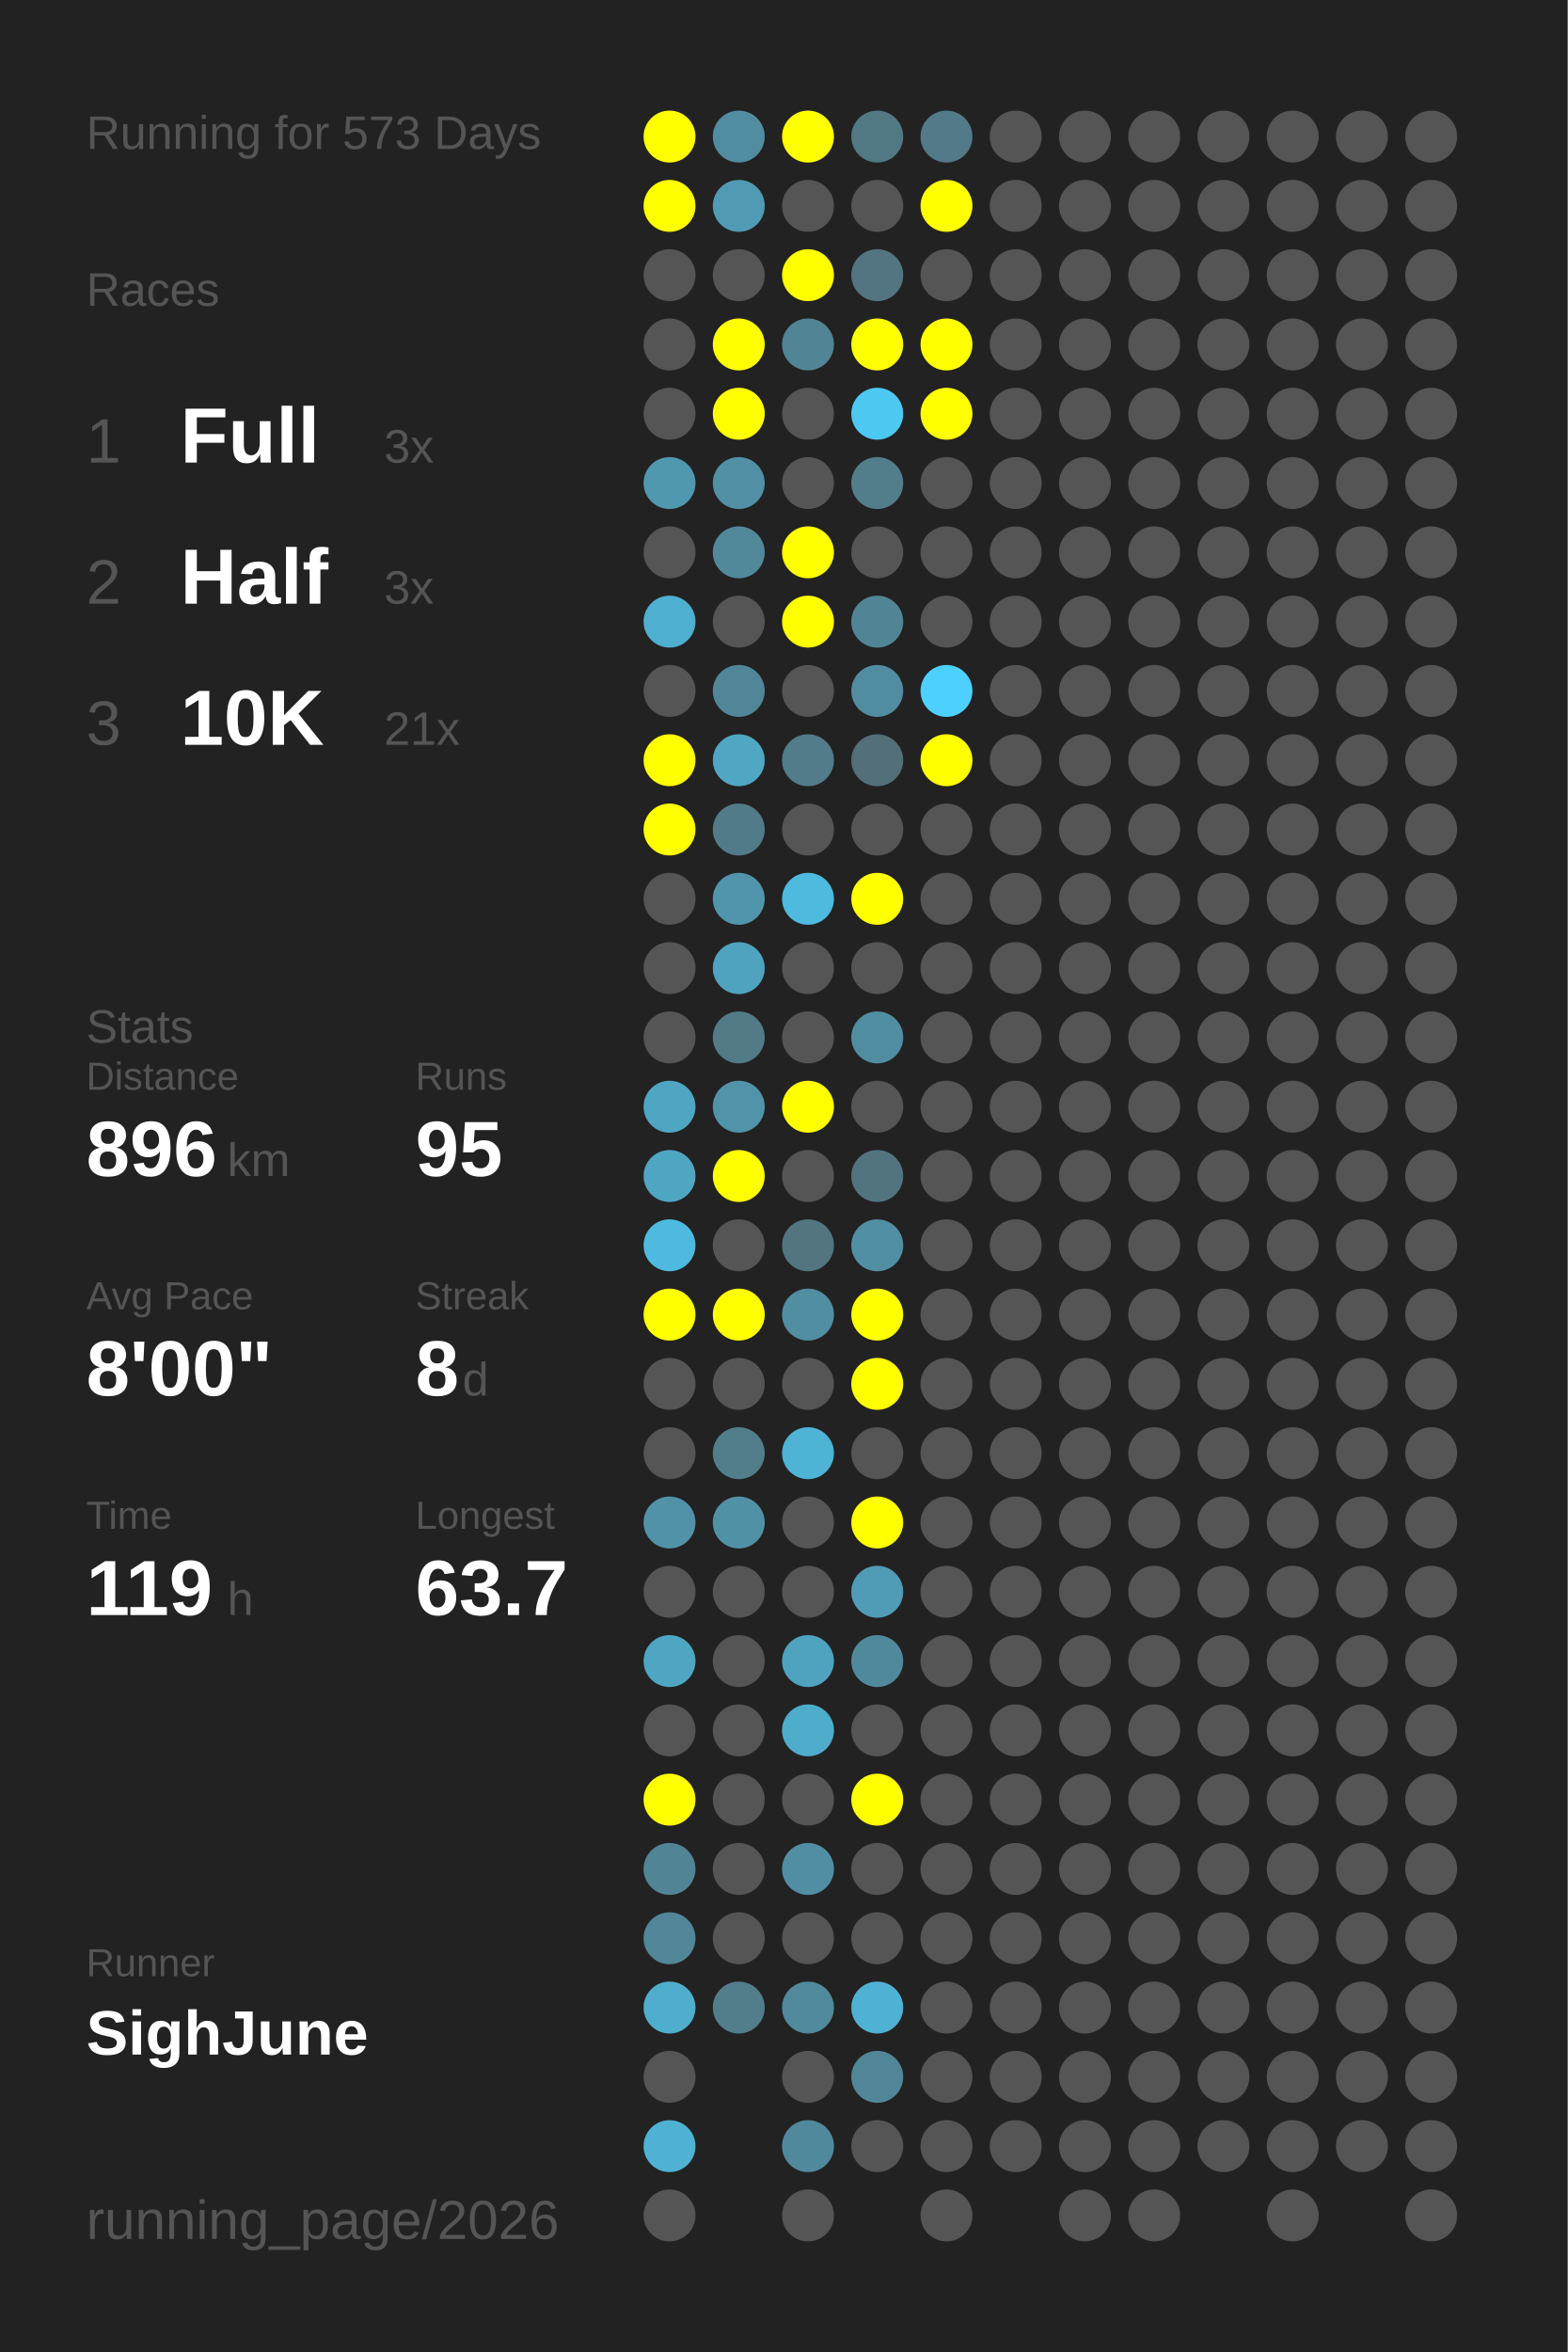
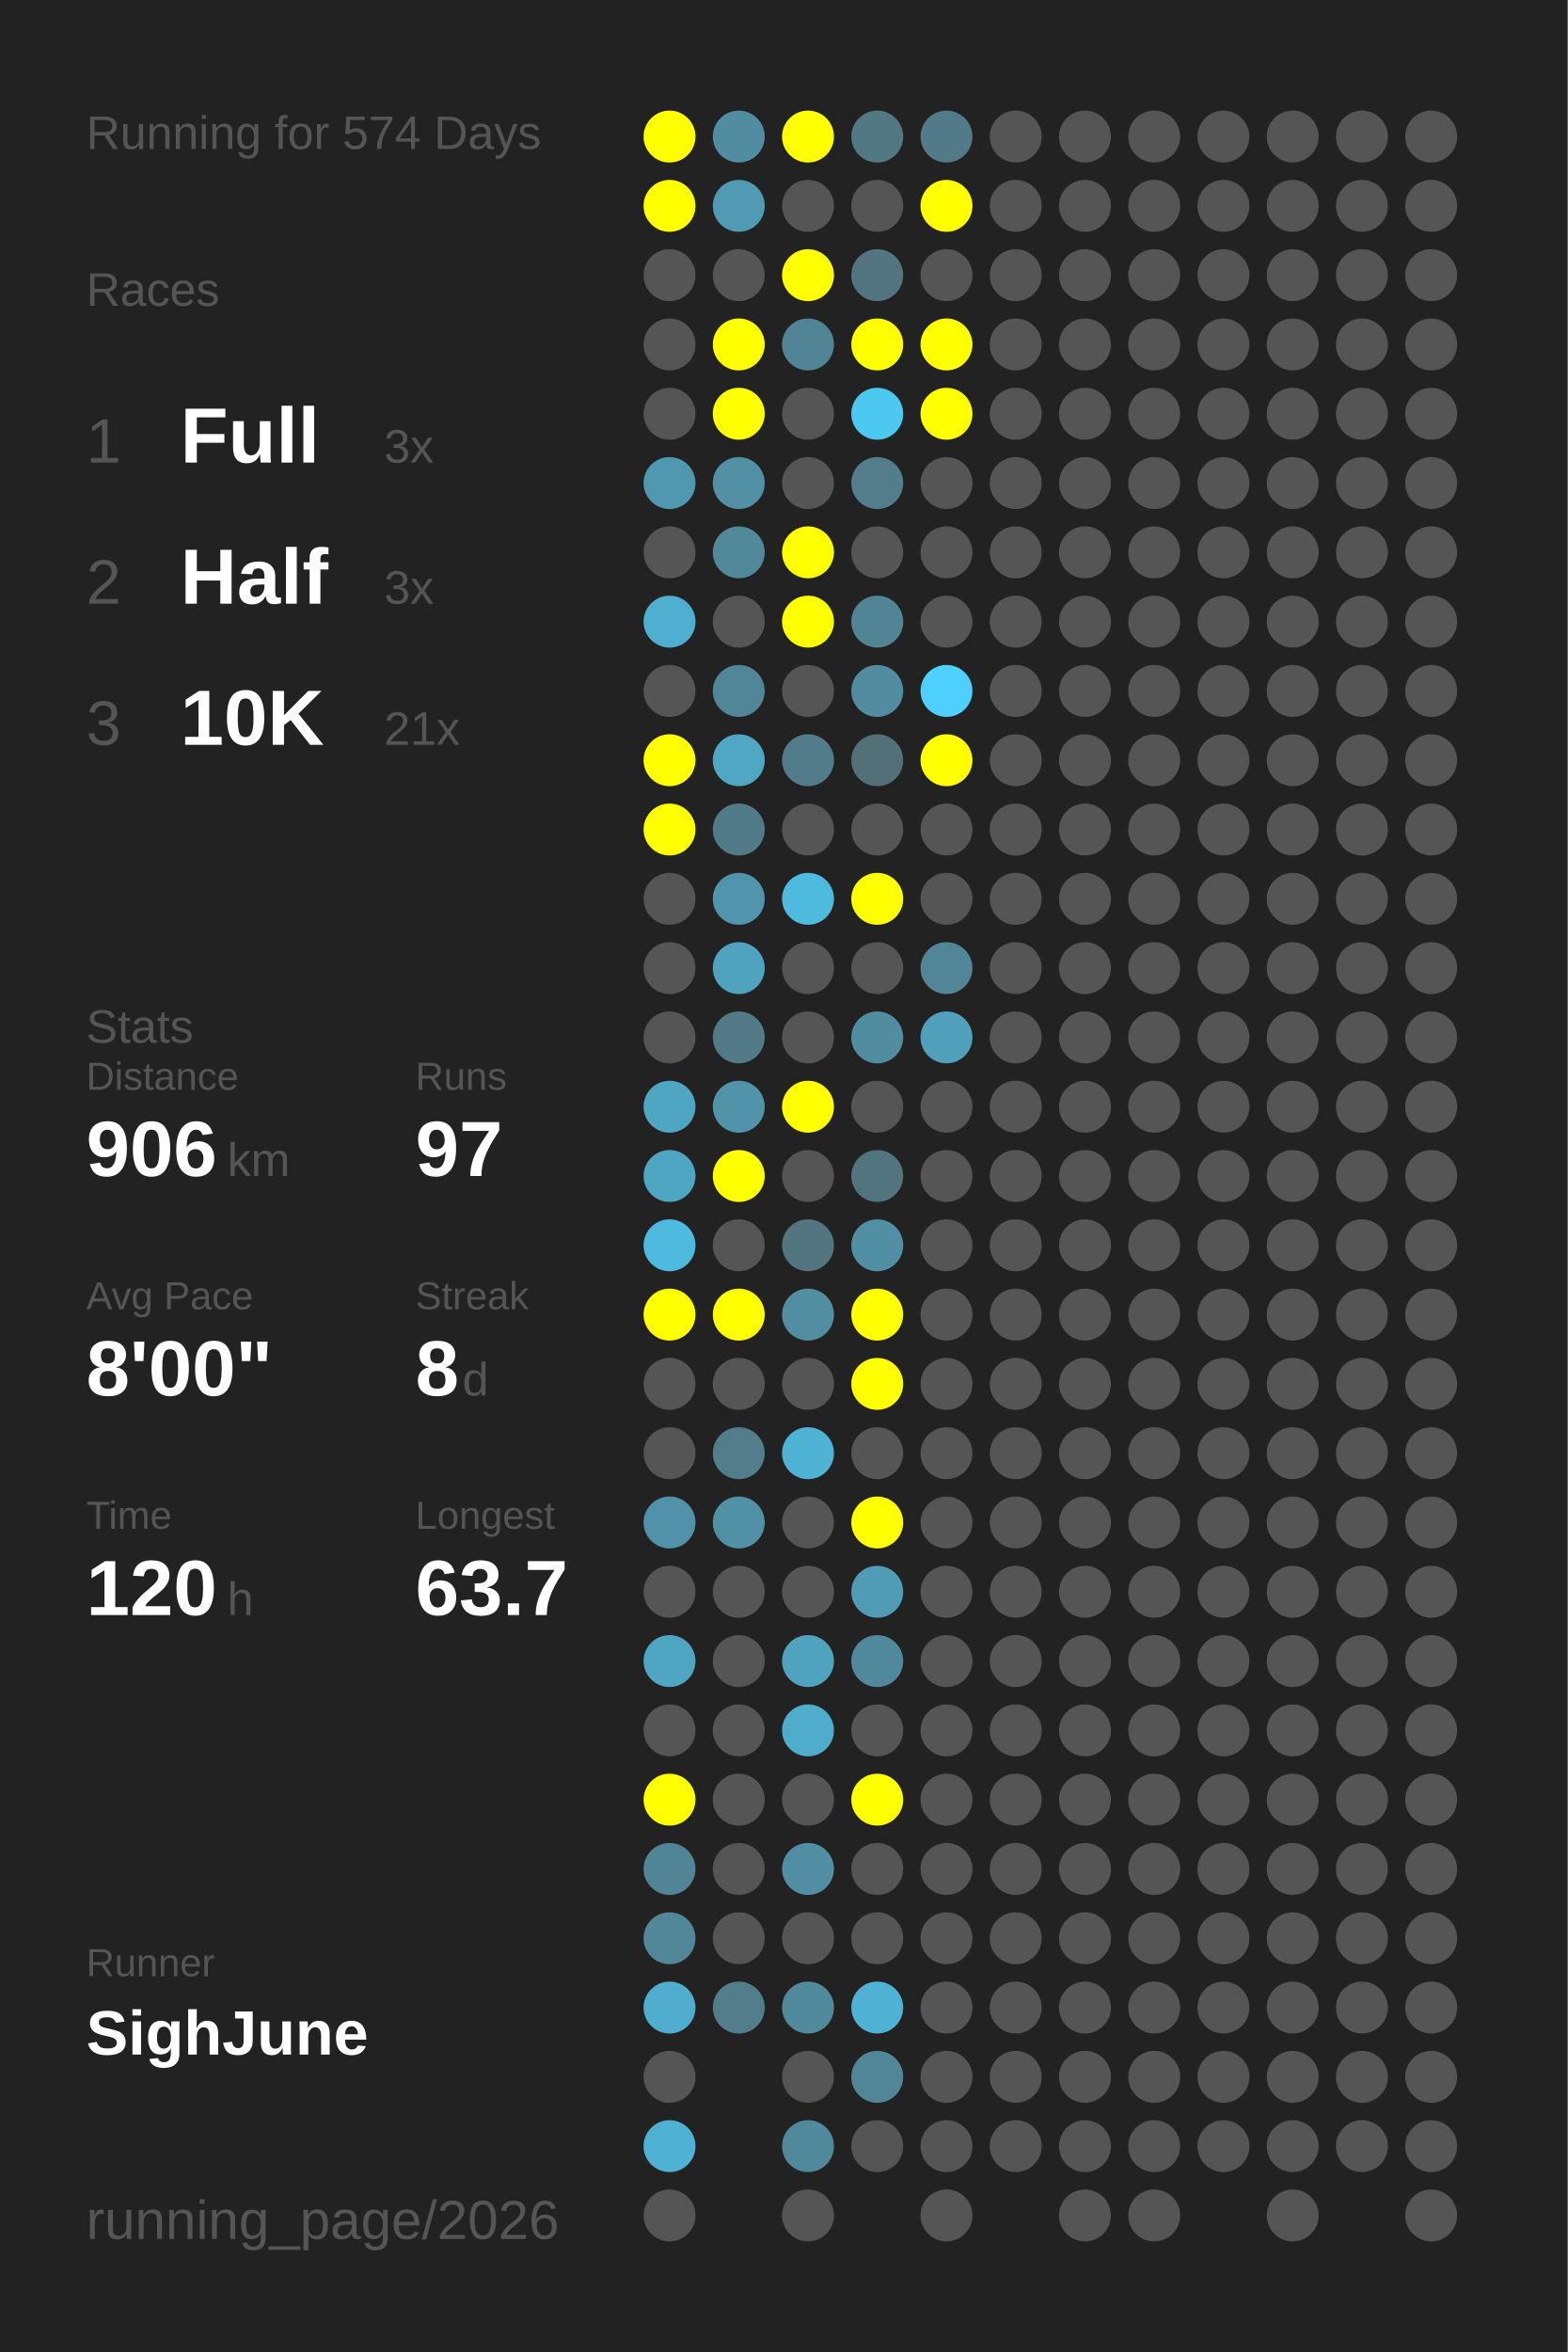
<svg xmlns="http://www.w3.org/2000/svg" baseProfile="full" height="300mm" version="1.1" viewBox="0,0,200,300" width="200mm">
  <defs />
  <rect fill="#222222" height="300" width="200" x="0" y="0" />
-   <text fill="#555555" style="font-size:6px; font-family:Arial;" x="11" y="19">Running for 573 Days</text>
+   <text fill="#555555" style="font-size:6px; font-family:Arial;" x="11" y="19">Running for 574 Days</text>
  <text fill="#555555" style="font-size:6px; font-family:Arial;" x="11" y="39">Races</text>
  <text fill="#555555" style="font-size:8px; font-family:Arial;" x="11" y="59">1</text>
  <text fill="#FFFFFF" style="font-size:10px; font-family:Arial; font-weight:bold;" x="23" y="59">Full</text>
  <text fill="#555555" style="font-size:6px; font-family:Arial;" x="49" y="59">3x</text>
  <text fill="#555555" style="font-size:8px; font-family:Arial;" x="11" y="77">2</text>
  <text fill="#FFFFFF" style="font-size:10px; font-family:Arial; font-weight:bold;" x="23" y="77">Half</text>
  <text fill="#555555" style="font-size:6px; font-family:Arial;" x="49" y="77">3x</text>
  <text fill="#555555" style="font-size:8px; font-family:Arial;" x="11" y="95">3</text>
  <text fill="#FFFFFF" style="font-size:10px; font-family:Arial; font-weight:bold;" x="23" y="95">10K</text>
  <text fill="#555555" style="font-size:6px; font-family:Arial;" x="49" y="95">21x</text>
  <text fill="#555555" style="font-size:6px; font-family:Arial;" x="11" y="133">Stats</text>
  <text fill="#555555" style="font-size:5px; font-family:Arial;" x="11" y="139">Distance</text>
-   <text fill="#FFFFFF" style="font-size:10px; font-family:Arial; font-weight:bold;" x="11" y="150">896</text>
+   <text fill="#FFFFFF" style="font-size:10px; font-family:Arial; font-weight:bold;" x="11" y="150">906</text>
  <text fill="#555555" style="font-size:6px; font-family:Arial;" x="29" y="150">km</text>
  <text fill="#555555" style="font-size:5px; font-family:Arial;" x="53" y="139">Runs</text>
-   <text fill="#FFFFFF" style="font-size:10px; font-family:Arial; font-weight:bold;" x="53" y="150">95</text>
+   <text fill="#FFFFFF" style="font-size:10px; font-family:Arial; font-weight:bold;" x="53" y="150">97</text>
  <text fill="#555555" style="font-size:5px; font-family:Arial;" x="11" y="167">Avg Pace</text>
  <text fill="#FFFFFF" style="font-size:10px; font-family:Arial; font-weight:bold;" x="11" y="178">8'00"</text>
  <text fill="#555555" style="font-size:5px; font-family:Arial;" x="53" y="167">Streak</text>
  <text fill="#FFFFFF" style="font-size:10px; font-family:Arial; font-weight:bold;" x="53" y="178">8</text>
  <text fill="#555555" style="font-size:6px; font-family:Arial;" x="59" y="178">d</text>
  <text fill="#555555" style="font-size:5px; font-family:Arial;" x="11" y="195">Time</text>
-   <text fill="#FFFFFF" style="font-size:10px; font-family:Arial; font-weight:bold;" x="11" y="206">119</text>
+   <text fill="#FFFFFF" style="font-size:10px; font-family:Arial; font-weight:bold;" x="11" y="206">120</text>
  <text fill="#555555" style="font-size:6px; font-family:Arial;" x="29" y="206">h</text>
  <text fill="#555555" style="font-size:5px; font-family:Arial;" x="53" y="195">Longest</text>
  <text fill="#FFFFFF" style="font-size:10px; font-family:Arial; font-weight:bold;" x="53" y="206">63.7</text>
  <text fill="#555555" style="font-size:5px; font-family:Arial;" x="11" y="252.065">Runner</text>
  <text fill="#FFFFFF" style="font-size:8px; font-family:Arial; font-weight:bold;" x="11" y="262.065">SighJune</text>
  <text fill="#555555" style="font-size:7px; font-family:Arial;" x="11" y="285.581">running_page/2026</text>
  <circle cx="85.417" cy="17.419" fill="#FFFF00" r="3.312" />
  <circle cx="85.417" cy="26.258" fill="#FFFF00" r="3.312" />
  <circle cx="85.417" cy="35.097" fill="#555555" r="3.312" />
  <circle cx="85.417" cy="43.935" fill="#555555" r="3.312" />
  <circle cx="85.417" cy="52.774" fill="#555555" r="3.312" />
  <circle cx="85.417" cy="61.613" fill="#5098b0" r="3.312" />
  <circle cx="85.417" cy="70.452" fill="#555555" r="3.312" />
  <circle cx="85.417" cy="79.29" fill="#4fafd0" r="3.312" />
  <circle cx="85.417" cy="88.129" fill="#555555" r="3.312" />
  <circle cx="85.417" cy="96.968" fill="#FFFF00" r="3.312" />
  <circle cx="85.417" cy="105.806" fill="#FFFF00" r="3.312" />
  <circle cx="85.417" cy="114.645" fill="#555555" r="3.312" />
  <circle cx="85.417" cy="123.484" fill="#555555" r="3.312" />
  <circle cx="85.417" cy="132.323" fill="#555555" r="3.312" />
  <circle cx="85.417" cy="141.161" fill="#4fa6c3" r="3.312" />
  <circle cx="85.417" cy="150" fill="#4fa6c3" r="3.312" />
  <circle cx="85.417" cy="158.839" fill="#4ebadf" r="3.312" />
  <circle cx="85.417" cy="167.677" fill="#FFFF00" r="3.312" />
  <circle cx="85.417" cy="176.516" fill="#555555" r="3.312" />
  <circle cx="85.417" cy="185.355" fill="#555555" r="3.312" />
  <circle cx="85.417" cy="194.194" fill="#5192a8" r="3.312" />
  <circle cx="85.417" cy="203.032" fill="#555555" r="3.312" />
  <circle cx="85.417" cy="211.871" fill="#4fa6c3" r="3.312" />
  <circle cx="85.417" cy="220.71" fill="#555555" r="3.312" />
  <circle cx="85.417" cy="229.548" fill="#FFFF00" r="3.312" />
  <circle cx="85.417" cy="238.387" fill="#518495" r="3.312" />
  <circle cx="85.417" cy="247.226" fill="#518799" r="3.312" />
  <circle cx="85.417" cy="256.065" fill="#4faece" r="3.312" />
  <circle cx="85.417" cy="264.903" fill="#555555" r="3.312" />
  <circle cx="85.417" cy="273.742" fill="#4fb2d4" r="3.312" />
  <circle cx="85.417" cy="282.581" fill="#555555" r="3.312" />
  <circle cx="94.25" cy="17.419" fill="#518ca0" r="3.312" />
  <circle cx="94.25" cy="26.258" fill="#509ab3" r="3.312" />
  <circle cx="94.25" cy="35.097" fill="#555555" r="3.312" />
  <circle cx="94.25" cy="43.935" fill="#FFFF00" r="3.312" />
  <circle cx="94.25" cy="52.774" fill="#FFFF00" r="3.312" />
  <circle cx="94.25" cy="61.613" fill="#5190a5" r="3.312" />
  <circle cx="94.25" cy="70.452" fill="#51899b" r="3.312" />
  <circle cx="94.25" cy="79.29" fill="#555555" r="3.312" />
  <circle cx="94.25" cy="88.129" fill="#518698" r="3.312" />
  <circle cx="94.25" cy="96.968" fill="#4fa7c4" r="3.312" />
  <circle cx="94.25" cy="105.806" fill="#527b89" r="3.312" />
  <circle cx="94.25" cy="114.645" fill="#5095ac" r="3.312" />
  <circle cx="94.25" cy="123.484" fill="#4fa3bf" r="3.312" />
  <circle cx="94.25" cy="132.323" fill="#527a87" r="3.312" />
  <circle cx="94.25" cy="141.161" fill="#5193a9" r="3.312" />
  <circle cx="94.25" cy="150" fill="#FFFF00" r="3.312" />
  <circle cx="94.25" cy="158.839" fill="#555555" r="3.312" />
  <circle cx="94.25" cy="167.677" fill="#FFFF00" r="3.312" />
  <circle cx="94.25" cy="176.516" fill="#555555" r="3.312" />
  <circle cx="94.25" cy="185.355" fill="#527e8c" r="3.312" />
  <circle cx="94.25" cy="194.194" fill="#5191a6" r="3.312" />
  <circle cx="94.25" cy="203.032" fill="#555555" r="3.312" />
  <circle cx="94.25" cy="211.871" fill="#555555" r="3.312" />
  <circle cx="94.25" cy="220.71" fill="#555555" r="3.312" />
  <circle cx="94.25" cy="229.548" fill="#555555" r="3.312" />
  <circle cx="94.25" cy="238.387" fill="#555555" r="3.312" />
  <circle cx="94.25" cy="247.226" fill="#555555" r="3.312" />
  <circle cx="94.25" cy="256.065" fill="#527d8b" r="3.312" />
  <circle cx="103.083" cy="17.419" fill="#FFFF00" r="3.312" />
  <circle cx="103.083" cy="26.258" fill="#555555" r="3.312" />
  <circle cx="103.083" cy="35.097" fill="#FFFF00" r="3.312" />
  <circle cx="103.083" cy="43.935" fill="#518495" r="3.312" />
  <circle cx="103.083" cy="52.774" fill="#555555" r="3.312" />
  <circle cx="103.083" cy="61.613" fill="#555555" r="3.312" />
  <circle cx="103.083" cy="70.452" fill="#FFFF00" r="3.312" />
  <circle cx="103.083" cy="79.29" fill="#FFFF00" r="3.312" />
  <circle cx="103.083" cy="88.129" fill="#555555" r="3.312" />
  <circle cx="103.083" cy="96.968" fill="#527c8a" r="3.312" />
  <circle cx="103.083" cy="105.806" fill="#555555" r="3.312" />
  <circle cx="103.083" cy="114.645" fill="#4ebade" r="3.312" />
  <circle cx="103.083" cy="123.484" fill="#555555" r="3.312" />
  <circle cx="103.083" cy="132.323" fill="#555555" r="3.312" />
  <circle cx="103.083" cy="141.161" fill="#FFFF00" r="3.312" />
  <circle cx="103.083" cy="150" fill="#555555" r="3.312" />
  <circle cx="103.083" cy="158.839" fill="#527580" r="3.312" />
  <circle cx="103.083" cy="167.677" fill="#518ea2" r="3.312" />
  <circle cx="103.083" cy="176.516" fill="#555555" r="3.312" />
  <circle cx="103.083" cy="185.355" fill="#4eb3d5" r="3.312" />
  <circle cx="103.083" cy="194.194" fill="#555555" r="3.312" />
  <circle cx="103.083" cy="203.032" fill="#555555" r="3.312" />
  <circle cx="103.083" cy="211.871" fill="#4fa3bf" r="3.312" />
  <circle cx="103.083" cy="220.71" fill="#4fadcc" r="3.312" />
  <circle cx="103.083" cy="229.548" fill="#555555" r="3.312" />
  <circle cx="103.083" cy="238.387" fill="#518ea3" r="3.312" />
  <circle cx="103.083" cy="247.226" fill="#555555" r="3.312" />
  <circle cx="103.083" cy="256.065" fill="#518a9d" r="3.312" />
  <circle cx="103.083" cy="264.903" fill="#555555" r="3.312" />
  <circle cx="103.083" cy="273.742" fill="#51899c" r="3.312" />
  <circle cx="103.083" cy="282.581" fill="#555555" r="3.312" />
  <circle cx="111.917" cy="17.419" fill="#527884" r="3.312" />
  <circle cx="111.917" cy="26.258" fill="#555555" r="3.312" />
  <circle cx="111.917" cy="35.097" fill="#527581" r="3.312" />
  <circle cx="111.917" cy="43.935" fill="#FFFF00" r="3.312" />
  <circle cx="111.917" cy="52.774" fill="#4dc8f1" r="3.312" />
  <circle cx="111.917" cy="61.613" fill="#527e8c" r="3.312" />
  <circle cx="111.917" cy="70.452" fill="#555555" r="3.312" />
  <circle cx="111.917" cy="79.29" fill="#518596" r="3.312" />
  <circle cx="111.917" cy="88.129" fill="#518ca0" r="3.312" />
  <circle cx="111.917" cy="96.968" fill="#536f78" r="3.312" />
  <circle cx="111.917" cy="105.806" fill="#555555" r="3.312" />
  <circle cx="111.917" cy="114.645" fill="#FFFF00" r="3.312" />
  <circle cx="111.917" cy="123.484" fill="#555555" r="3.312" />
  <circle cx="111.917" cy="132.323" fill="#518da1" r="3.312" />
  <circle cx="111.917" cy="141.161" fill="#555555" r="3.312" />
  <circle cx="111.917" cy="150" fill="#52747f" r="3.312" />
  <circle cx="111.917" cy="158.839" fill="#518fa4" r="3.312" />
  <circle cx="111.917" cy="167.677" fill="#FFFF00" r="3.312" />
  <circle cx="111.917" cy="176.516" fill="#FFFF00" r="3.312" />
  <circle cx="111.917" cy="185.355" fill="#555555" r="3.312" />
  <circle cx="111.917" cy="194.194" fill="#FFFF00" r="3.312" />
  <circle cx="111.917" cy="203.032" fill="#509cb6" r="3.312" />
  <circle cx="111.917" cy="211.871" fill="#51899c" r="3.312" />
  <circle cx="111.917" cy="220.71" fill="#555555" r="3.312" />
  <circle cx="111.917" cy="229.548" fill="#FFFF00" r="3.312" />
  <circle cx="111.917" cy="238.387" fill="#555555" r="3.312" />
  <circle cx="111.917" cy="247.226" fill="#555555" r="3.312" />
  <circle cx="111.917" cy="256.065" fill="#4fb1d3" r="3.312" />
  <circle cx="111.917" cy="264.903" fill="#518698" r="3.312" />
  <circle cx="111.917" cy="273.742" fill="#555555" r="3.312" />
  <circle cx="120.75" cy="17.419" fill="#527a88" r="3.312" />
  <circle cx="120.75" cy="26.258" fill="#FFFF00" r="3.312" />
  <circle cx="120.75" cy="35.097" fill="#555555" r="3.312" />
  <circle cx="120.75" cy="43.935" fill="#FFFF00" r="3.312" />
  <circle cx="120.75" cy="52.774" fill="#FFFF00" r="3.312" />
  <circle cx="120.75" cy="61.613" fill="#555555" r="3.312" />
  <circle cx="120.75" cy="70.452" fill="#555555" r="3.312" />
  <circle cx="120.75" cy="79.29" fill="#555555" r="3.312" />
  <circle cx="120.75" cy="88.129" fill="#4dd0fd" r="3.312" />
  <circle cx="120.75" cy="96.968" fill="#FFFF00" r="3.312" />
  <circle cx="120.75" cy="105.806" fill="#555555" r="3.312" />
  <circle cx="120.75" cy="114.645" fill="#555555" r="3.312" />
-   <circle cx="120.75" cy="123.484" fill="#555555" r="3.312" />
-   <circle cx="120.75" cy="132.323" fill="#555555" r="3.312" />
+   <circle cx="120.75" cy="123.484" fill="#518597" r="3.312" />
+   <circle cx="120.75" cy="132.323" fill="#50a0bc" r="3.312" />
  <circle cx="120.75" cy="141.161" fill="#555555" r="3.312" />
  <circle cx="120.75" cy="150" fill="#555555" r="3.312" />
  <circle cx="120.75" cy="158.839" fill="#555555" r="3.312" />
  <circle cx="120.75" cy="167.677" fill="#555555" r="3.312" />
  <circle cx="120.75" cy="176.516" fill="#555555" r="3.312" />
  <circle cx="120.75" cy="185.355" fill="#555555" r="3.312" />
  <circle cx="120.75" cy="194.194" fill="#555555" r="3.312" />
  <circle cx="120.75" cy="203.032" fill="#555555" r="3.312" />
  <circle cx="120.75" cy="211.871" fill="#555555" r="3.312" />
  <circle cx="120.75" cy="220.71" fill="#555555" r="3.312" />
  <circle cx="120.75" cy="229.548" fill="#555555" r="3.312" />
  <circle cx="120.75" cy="238.387" fill="#555555" r="3.312" />
  <circle cx="120.75" cy="247.226" fill="#555555" r="3.312" />
  <circle cx="120.75" cy="256.065" fill="#555555" r="3.312" />
  <circle cx="120.75" cy="264.903" fill="#555555" r="3.312" />
  <circle cx="120.75" cy="273.742" fill="#555555" r="3.312" />
  <circle cx="120.75" cy="282.581" fill="#555555" r="3.312" />
  <circle cx="129.583" cy="17.419" fill="#555555" r="3.312" />
  <circle cx="129.583" cy="26.258" fill="#555555" r="3.312" />
  <circle cx="129.583" cy="35.097" fill="#555555" r="3.312" />
  <circle cx="129.583" cy="43.935" fill="#555555" r="3.312" />
  <circle cx="129.583" cy="52.774" fill="#555555" r="3.312" />
  <circle cx="129.583" cy="61.613" fill="#555555" r="3.312" />
  <circle cx="129.583" cy="70.452" fill="#555555" r="3.312" />
  <circle cx="129.583" cy="79.29" fill="#555555" r="3.312" />
  <circle cx="129.583" cy="88.129" fill="#555555" r="3.312" />
  <circle cx="129.583" cy="96.968" fill="#555555" r="3.312" />
  <circle cx="129.583" cy="105.806" fill="#555555" r="3.312" />
  <circle cx="129.583" cy="114.645" fill="#555555" r="3.312" />
  <circle cx="129.583" cy="123.484" fill="#555555" r="3.312" />
  <circle cx="129.583" cy="132.323" fill="#555555" r="3.312" />
  <circle cx="129.583" cy="141.161" fill="#555555" r="3.312" />
  <circle cx="129.583" cy="150" fill="#555555" r="3.312" />
  <circle cx="129.583" cy="158.839" fill="#555555" r="3.312" />
  <circle cx="129.583" cy="167.677" fill="#555555" r="3.312" />
  <circle cx="129.583" cy="176.516" fill="#555555" r="3.312" />
  <circle cx="129.583" cy="185.355" fill="#555555" r="3.312" />
  <circle cx="129.583" cy="194.194" fill="#555555" r="3.312" />
  <circle cx="129.583" cy="203.032" fill="#555555" r="3.312" />
  <circle cx="129.583" cy="211.871" fill="#555555" r="3.312" />
  <circle cx="129.583" cy="220.71" fill="#555555" r="3.312" />
  <circle cx="129.583" cy="229.548" fill="#555555" r="3.312" />
  <circle cx="129.583" cy="238.387" fill="#555555" r="3.312" />
  <circle cx="129.583" cy="247.226" fill="#555555" r="3.312" />
  <circle cx="129.583" cy="256.065" fill="#555555" r="3.312" />
  <circle cx="129.583" cy="264.903" fill="#555555" r="3.312" />
  <circle cx="129.583" cy="273.742" fill="#555555" r="3.312" />
  <circle cx="138.417" cy="17.419" fill="#555555" r="3.312" />
  <circle cx="138.417" cy="26.258" fill="#555555" r="3.312" />
  <circle cx="138.417" cy="35.097" fill="#555555" r="3.312" />
  <circle cx="138.417" cy="43.935" fill="#555555" r="3.312" />
  <circle cx="138.417" cy="52.774" fill="#555555" r="3.312" />
  <circle cx="138.417" cy="61.613" fill="#555555" r="3.312" />
  <circle cx="138.417" cy="70.452" fill="#555555" r="3.312" />
  <circle cx="138.417" cy="79.29" fill="#555555" r="3.312" />
  <circle cx="138.417" cy="88.129" fill="#555555" r="3.312" />
  <circle cx="138.417" cy="96.968" fill="#555555" r="3.312" />
  <circle cx="138.417" cy="105.806" fill="#555555" r="3.312" />
  <circle cx="138.417" cy="114.645" fill="#555555" r="3.312" />
  <circle cx="138.417" cy="123.484" fill="#555555" r="3.312" />
  <circle cx="138.417" cy="132.323" fill="#555555" r="3.312" />
  <circle cx="138.417" cy="141.161" fill="#555555" r="3.312" />
  <circle cx="138.417" cy="150" fill="#555555" r="3.312" />
  <circle cx="138.417" cy="158.839" fill="#555555" r="3.312" />
  <circle cx="138.417" cy="167.677" fill="#555555" r="3.312" />
  <circle cx="138.417" cy="176.516" fill="#555555" r="3.312" />
  <circle cx="138.417" cy="185.355" fill="#555555" r="3.312" />
  <circle cx="138.417" cy="194.194" fill="#555555" r="3.312" />
  <circle cx="138.417" cy="203.032" fill="#555555" r="3.312" />
  <circle cx="138.417" cy="211.871" fill="#555555" r="3.312" />
  <circle cx="138.417" cy="220.71" fill="#555555" r="3.312" />
  <circle cx="138.417" cy="229.548" fill="#555555" r="3.312" />
  <circle cx="138.417" cy="238.387" fill="#555555" r="3.312" />
  <circle cx="138.417" cy="247.226" fill="#555555" r="3.312" />
  <circle cx="138.417" cy="256.065" fill="#555555" r="3.312" />
  <circle cx="138.417" cy="264.903" fill="#555555" r="3.312" />
  <circle cx="138.417" cy="273.742" fill="#555555" r="3.312" />
  <circle cx="138.417" cy="282.581" fill="#555555" r="3.312" />
  <circle cx="147.25" cy="17.419" fill="#555555" r="3.312" />
  <circle cx="147.25" cy="26.258" fill="#555555" r="3.312" />
  <circle cx="147.25" cy="35.097" fill="#555555" r="3.312" />
  <circle cx="147.25" cy="43.935" fill="#555555" r="3.312" />
  <circle cx="147.25" cy="52.774" fill="#555555" r="3.312" />
  <circle cx="147.25" cy="61.613" fill="#555555" r="3.312" />
  <circle cx="147.25" cy="70.452" fill="#555555" r="3.312" />
  <circle cx="147.25" cy="79.29" fill="#555555" r="3.312" />
  <circle cx="147.25" cy="88.129" fill="#555555" r="3.312" />
  <circle cx="147.25" cy="96.968" fill="#555555" r="3.312" />
  <circle cx="147.25" cy="105.806" fill="#555555" r="3.312" />
  <circle cx="147.25" cy="114.645" fill="#555555" r="3.312" />
  <circle cx="147.25" cy="123.484" fill="#555555" r="3.312" />
  <circle cx="147.25" cy="132.323" fill="#555555" r="3.312" />
  <circle cx="147.25" cy="141.161" fill="#555555" r="3.312" />
  <circle cx="147.25" cy="150" fill="#555555" r="3.312" />
  <circle cx="147.25" cy="158.839" fill="#555555" r="3.312" />
  <circle cx="147.25" cy="167.677" fill="#555555" r="3.312" />
  <circle cx="147.25" cy="176.516" fill="#555555" r="3.312" />
  <circle cx="147.25" cy="185.355" fill="#555555" r="3.312" />
  <circle cx="147.25" cy="194.194" fill="#555555" r="3.312" />
  <circle cx="147.25" cy="203.032" fill="#555555" r="3.312" />
  <circle cx="147.25" cy="211.871" fill="#555555" r="3.312" />
  <circle cx="147.25" cy="220.71" fill="#555555" r="3.312" />
  <circle cx="147.25" cy="229.548" fill="#555555" r="3.312" />
  <circle cx="147.25" cy="238.387" fill="#555555" r="3.312" />
  <circle cx="147.25" cy="247.226" fill="#555555" r="3.312" />
  <circle cx="147.25" cy="256.065" fill="#555555" r="3.312" />
  <circle cx="147.25" cy="264.903" fill="#555555" r="3.312" />
  <circle cx="147.25" cy="273.742" fill="#555555" r="3.312" />
  <circle cx="147.25" cy="282.581" fill="#555555" r="3.312" />
  <circle cx="156.083" cy="17.419" fill="#555555" r="3.312" />
  <circle cx="156.083" cy="26.258" fill="#555555" r="3.312" />
  <circle cx="156.083" cy="35.097" fill="#555555" r="3.312" />
  <circle cx="156.083" cy="43.935" fill="#555555" r="3.312" />
  <circle cx="156.083" cy="52.774" fill="#555555" r="3.312" />
  <circle cx="156.083" cy="61.613" fill="#555555" r="3.312" />
  <circle cx="156.083" cy="70.452" fill="#555555" r="3.312" />
  <circle cx="156.083" cy="79.29" fill="#555555" r="3.312" />
  <circle cx="156.083" cy="88.129" fill="#555555" r="3.312" />
  <circle cx="156.083" cy="96.968" fill="#555555" r="3.312" />
  <circle cx="156.083" cy="105.806" fill="#555555" r="3.312" />
  <circle cx="156.083" cy="114.645" fill="#555555" r="3.312" />
  <circle cx="156.083" cy="123.484" fill="#555555" r="3.312" />
  <circle cx="156.083" cy="132.323" fill="#555555" r="3.312" />
  <circle cx="156.083" cy="141.161" fill="#555555" r="3.312" />
  <circle cx="156.083" cy="150" fill="#555555" r="3.312" />
  <circle cx="156.083" cy="158.839" fill="#555555" r="3.312" />
  <circle cx="156.083" cy="167.677" fill="#555555" r="3.312" />
  <circle cx="156.083" cy="176.516" fill="#555555" r="3.312" />
  <circle cx="156.083" cy="185.355" fill="#555555" r="3.312" />
  <circle cx="156.083" cy="194.194" fill="#555555" r="3.312" />
  <circle cx="156.083" cy="203.032" fill="#555555" r="3.312" />
  <circle cx="156.083" cy="211.871" fill="#555555" r="3.312" />
  <circle cx="156.083" cy="220.71" fill="#555555" r="3.312" />
  <circle cx="156.083" cy="229.548" fill="#555555" r="3.312" />
  <circle cx="156.083" cy="238.387" fill="#555555" r="3.312" />
  <circle cx="156.083" cy="247.226" fill="#555555" r="3.312" />
  <circle cx="156.083" cy="256.065" fill="#555555" r="3.312" />
  <circle cx="156.083" cy="264.903" fill="#555555" r="3.312" />
  <circle cx="156.083" cy="273.742" fill="#555555" r="3.312" />
  <circle cx="164.917" cy="17.419" fill="#555555" r="3.312" />
  <circle cx="164.917" cy="26.258" fill="#555555" r="3.312" />
  <circle cx="164.917" cy="35.097" fill="#555555" r="3.312" />
  <circle cx="164.917" cy="43.935" fill="#555555" r="3.312" />
  <circle cx="164.917" cy="52.774" fill="#555555" r="3.312" />
  <circle cx="164.917" cy="61.613" fill="#555555" r="3.312" />
  <circle cx="164.917" cy="70.452" fill="#555555" r="3.312" />
  <circle cx="164.917" cy="79.29" fill="#555555" r="3.312" />
  <circle cx="164.917" cy="88.129" fill="#555555" r="3.312" />
  <circle cx="164.917" cy="96.968" fill="#555555" r="3.312" />
  <circle cx="164.917" cy="105.806" fill="#555555" r="3.312" />
  <circle cx="164.917" cy="114.645" fill="#555555" r="3.312" />
  <circle cx="164.917" cy="123.484" fill="#555555" r="3.312" />
  <circle cx="164.917" cy="132.323" fill="#555555" r="3.312" />
  <circle cx="164.917" cy="141.161" fill="#555555" r="3.312" />
  <circle cx="164.917" cy="150" fill="#555555" r="3.312" />
  <circle cx="164.917" cy="158.839" fill="#555555" r="3.312" />
  <circle cx="164.917" cy="167.677" fill="#555555" r="3.312" />
  <circle cx="164.917" cy="176.516" fill="#555555" r="3.312" />
  <circle cx="164.917" cy="185.355" fill="#555555" r="3.312" />
  <circle cx="164.917" cy="194.194" fill="#555555" r="3.312" />
  <circle cx="164.917" cy="203.032" fill="#555555" r="3.312" />
  <circle cx="164.917" cy="211.871" fill="#555555" r="3.312" />
  <circle cx="164.917" cy="220.71" fill="#555555" r="3.312" />
  <circle cx="164.917" cy="229.548" fill="#555555" r="3.312" />
  <circle cx="164.917" cy="238.387" fill="#555555" r="3.312" />
  <circle cx="164.917" cy="247.226" fill="#555555" r="3.312" />
  <circle cx="164.917" cy="256.065" fill="#555555" r="3.312" />
  <circle cx="164.917" cy="264.903" fill="#555555" r="3.312" />
  <circle cx="164.917" cy="273.742" fill="#555555" r="3.312" />
  <circle cx="164.917" cy="282.581" fill="#555555" r="3.312" />
  <circle cx="173.75" cy="17.419" fill="#555555" r="3.312" />
  <circle cx="173.75" cy="26.258" fill="#555555" r="3.312" />
  <circle cx="173.75" cy="35.097" fill="#555555" r="3.312" />
  <circle cx="173.75" cy="43.935" fill="#555555" r="3.312" />
  <circle cx="173.75" cy="52.774" fill="#555555" r="3.312" />
  <circle cx="173.75" cy="61.613" fill="#555555" r="3.312" />
  <circle cx="173.75" cy="70.452" fill="#555555" r="3.312" />
  <circle cx="173.75" cy="79.29" fill="#555555" r="3.312" />
  <circle cx="173.75" cy="88.129" fill="#555555" r="3.312" />
  <circle cx="173.75" cy="96.968" fill="#555555" r="3.312" />
  <circle cx="173.75" cy="105.806" fill="#555555" r="3.312" />
  <circle cx="173.75" cy="114.645" fill="#555555" r="3.312" />
  <circle cx="173.75" cy="123.484" fill="#555555" r="3.312" />
  <circle cx="173.75" cy="132.323" fill="#555555" r="3.312" />
  <circle cx="173.75" cy="141.161" fill="#555555" r="3.312" />
  <circle cx="173.75" cy="150" fill="#555555" r="3.312" />
  <circle cx="173.75" cy="158.839" fill="#555555" r="3.312" />
  <circle cx="173.75" cy="167.677" fill="#555555" r="3.312" />
  <circle cx="173.75" cy="176.516" fill="#555555" r="3.312" />
  <circle cx="173.75" cy="185.355" fill="#555555" r="3.312" />
  <circle cx="173.75" cy="194.194" fill="#555555" r="3.312" />
  <circle cx="173.75" cy="203.032" fill="#555555" r="3.312" />
  <circle cx="173.75" cy="211.871" fill="#555555" r="3.312" />
  <circle cx="173.75" cy="220.71" fill="#555555" r="3.312" />
  <circle cx="173.75" cy="229.548" fill="#555555" r="3.312" />
  <circle cx="173.75" cy="238.387" fill="#555555" r="3.312" />
  <circle cx="173.75" cy="247.226" fill="#555555" r="3.312" />
  <circle cx="173.75" cy="256.065" fill="#555555" r="3.312" />
  <circle cx="173.75" cy="264.903" fill="#555555" r="3.312" />
  <circle cx="173.75" cy="273.742" fill="#555555" r="3.312" />
  <circle cx="182.583" cy="17.419" fill="#555555" r="3.312" />
  <circle cx="182.583" cy="26.258" fill="#555555" r="3.312" />
  <circle cx="182.583" cy="35.097" fill="#555555" r="3.312" />
  <circle cx="182.583" cy="43.935" fill="#555555" r="3.312" />
  <circle cx="182.583" cy="52.774" fill="#555555" r="3.312" />
  <circle cx="182.583" cy="61.613" fill="#555555" r="3.312" />
  <circle cx="182.583" cy="70.452" fill="#555555" r="3.312" />
  <circle cx="182.583" cy="79.29" fill="#555555" r="3.312" />
  <circle cx="182.583" cy="88.129" fill="#555555" r="3.312" />
  <circle cx="182.583" cy="96.968" fill="#555555" r="3.312" />
  <circle cx="182.583" cy="105.806" fill="#555555" r="3.312" />
  <circle cx="182.583" cy="114.645" fill="#555555" r="3.312" />
  <circle cx="182.583" cy="123.484" fill="#555555" r="3.312" />
  <circle cx="182.583" cy="132.323" fill="#555555" r="3.312" />
  <circle cx="182.583" cy="141.161" fill="#555555" r="3.312" />
  <circle cx="182.583" cy="150" fill="#555555" r="3.312" />
  <circle cx="182.583" cy="158.839" fill="#555555" r="3.312" />
  <circle cx="182.583" cy="167.677" fill="#555555" r="3.312" />
  <circle cx="182.583" cy="176.516" fill="#555555" r="3.312" />
  <circle cx="182.583" cy="185.355" fill="#555555" r="3.312" />
  <circle cx="182.583" cy="194.194" fill="#555555" r="3.312" />
  <circle cx="182.583" cy="203.032" fill="#555555" r="3.312" />
  <circle cx="182.583" cy="211.871" fill="#555555" r="3.312" />
  <circle cx="182.583" cy="220.71" fill="#555555" r="3.312" />
  <circle cx="182.583" cy="229.548" fill="#555555" r="3.312" />
  <circle cx="182.583" cy="238.387" fill="#555555" r="3.312" />
  <circle cx="182.583" cy="247.226" fill="#555555" r="3.312" />
  <circle cx="182.583" cy="256.065" fill="#555555" r="3.312" />
  <circle cx="182.583" cy="264.903" fill="#555555" r="3.312" />
  <circle cx="182.583" cy="273.742" fill="#555555" r="3.312" />
  <circle cx="182.583" cy="282.581" fill="#555555" r="3.312" />
</svg>
